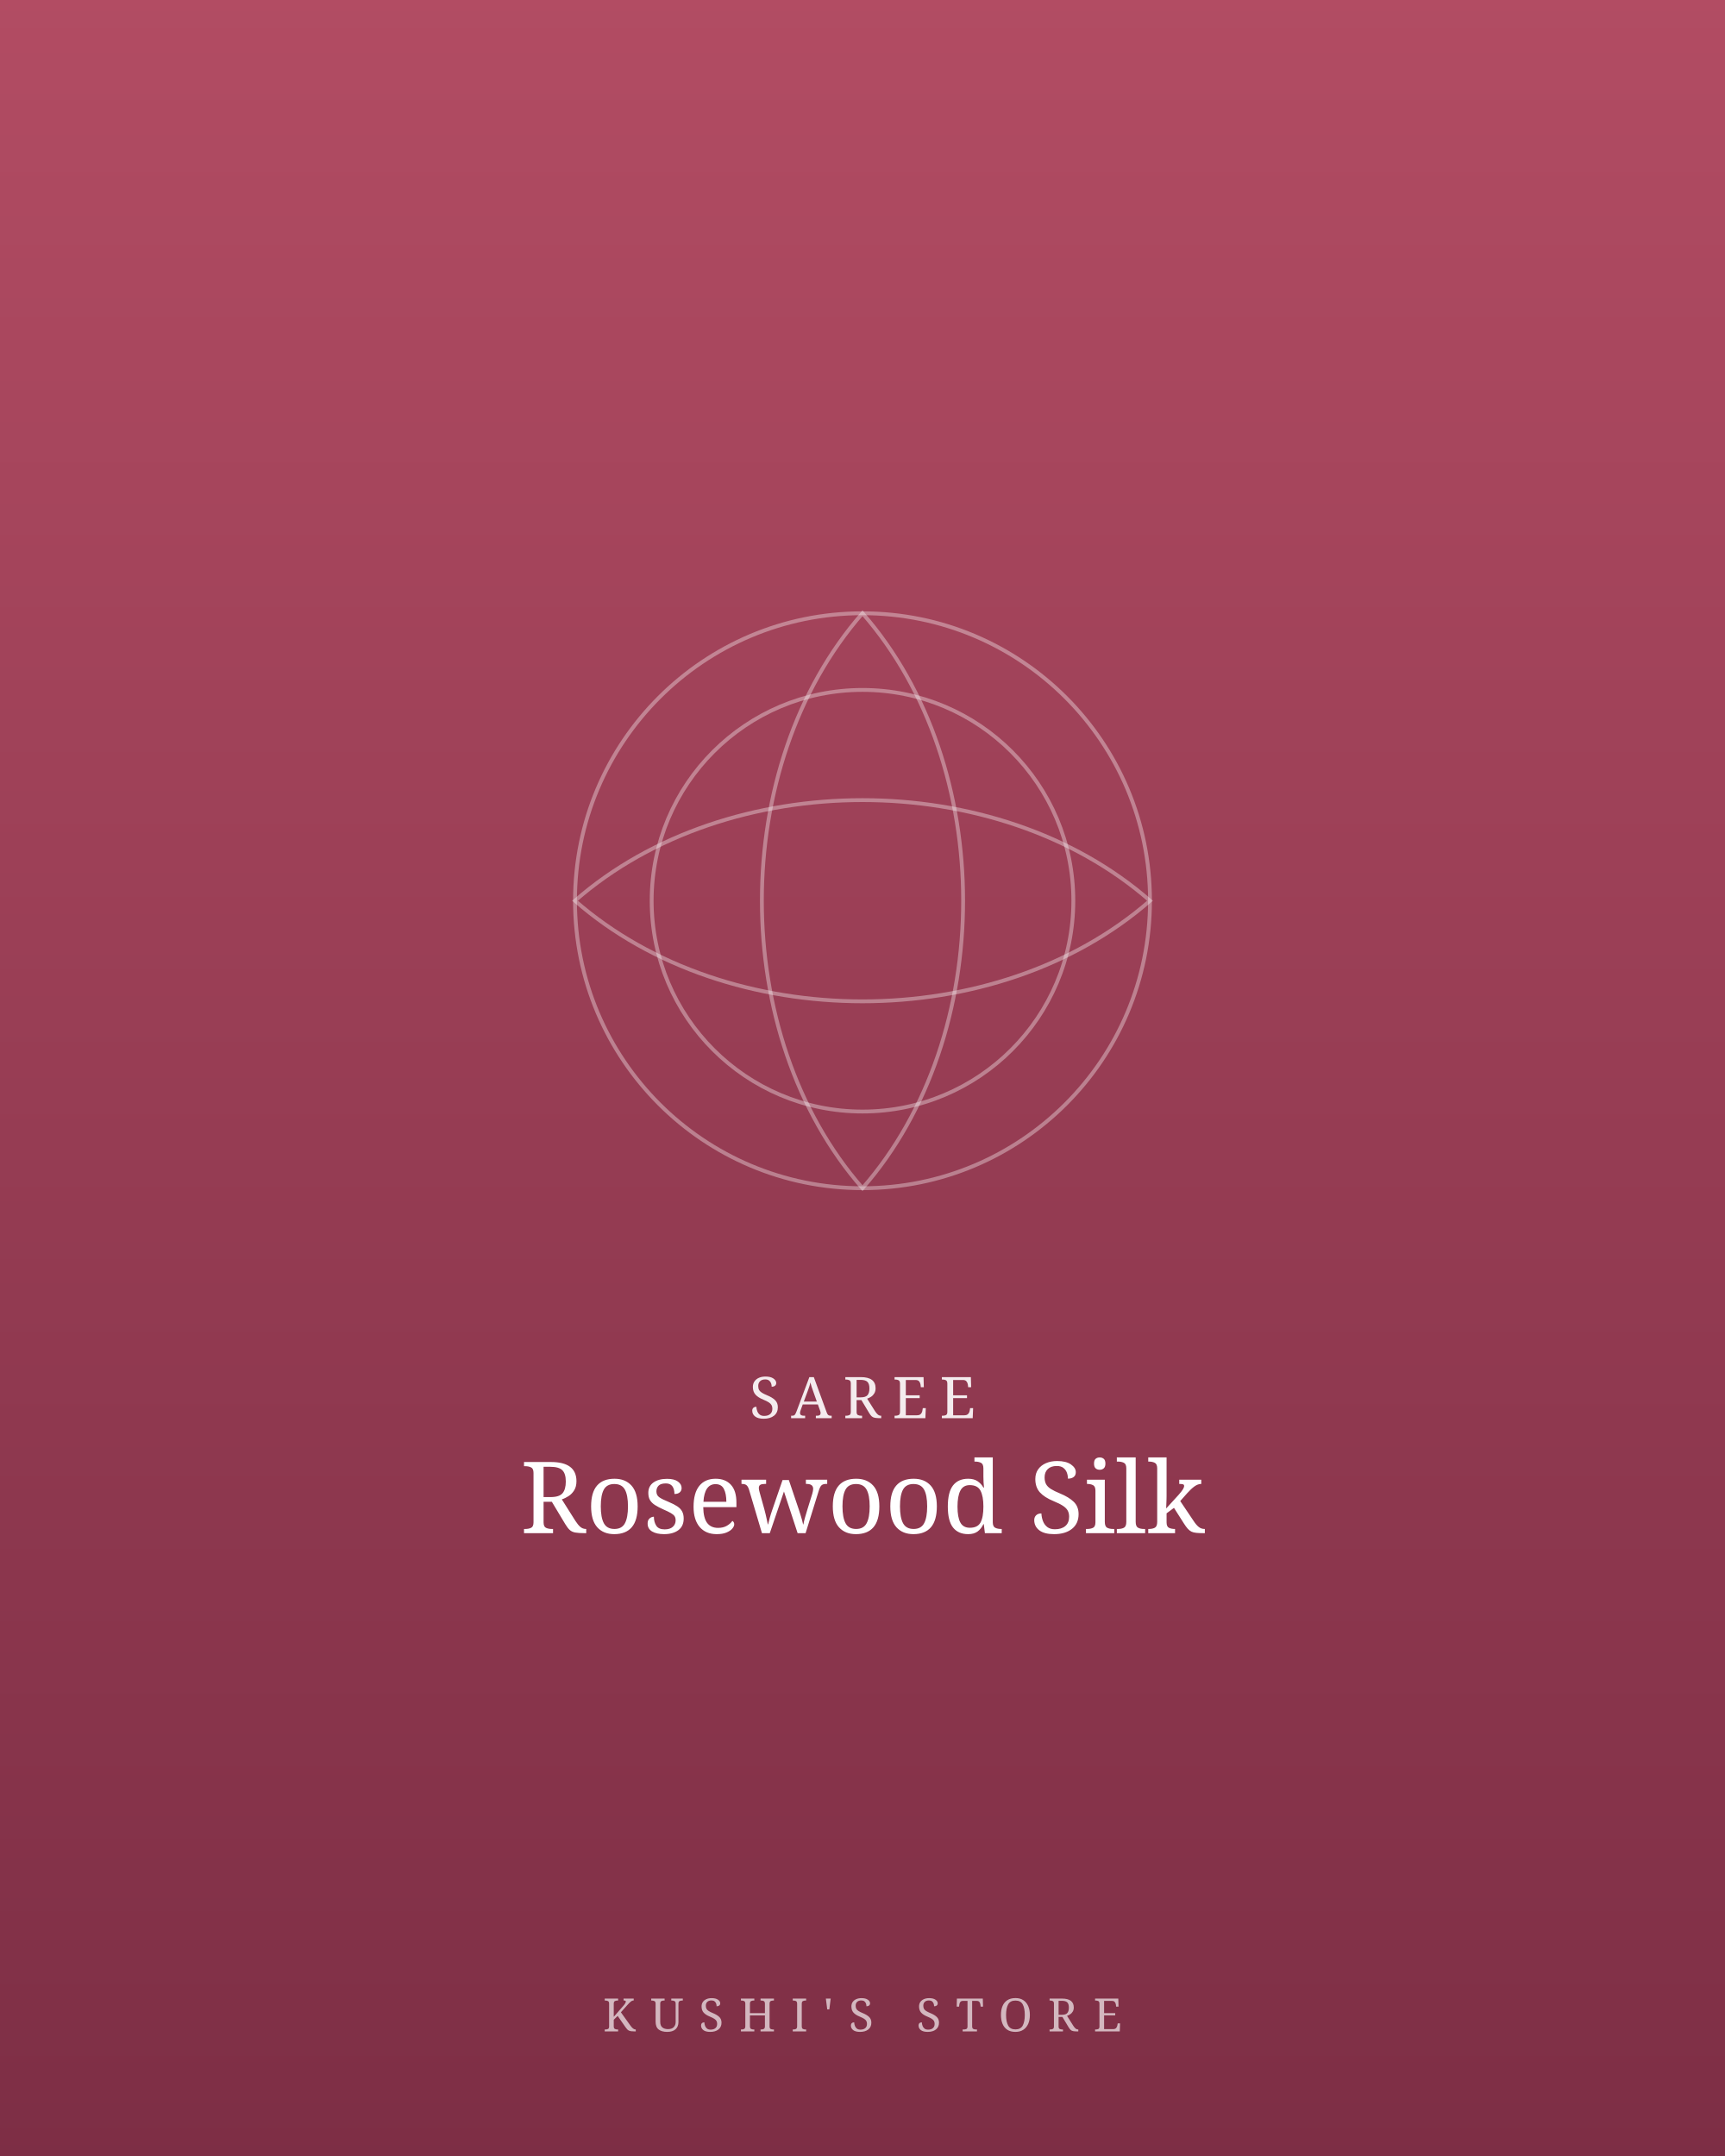
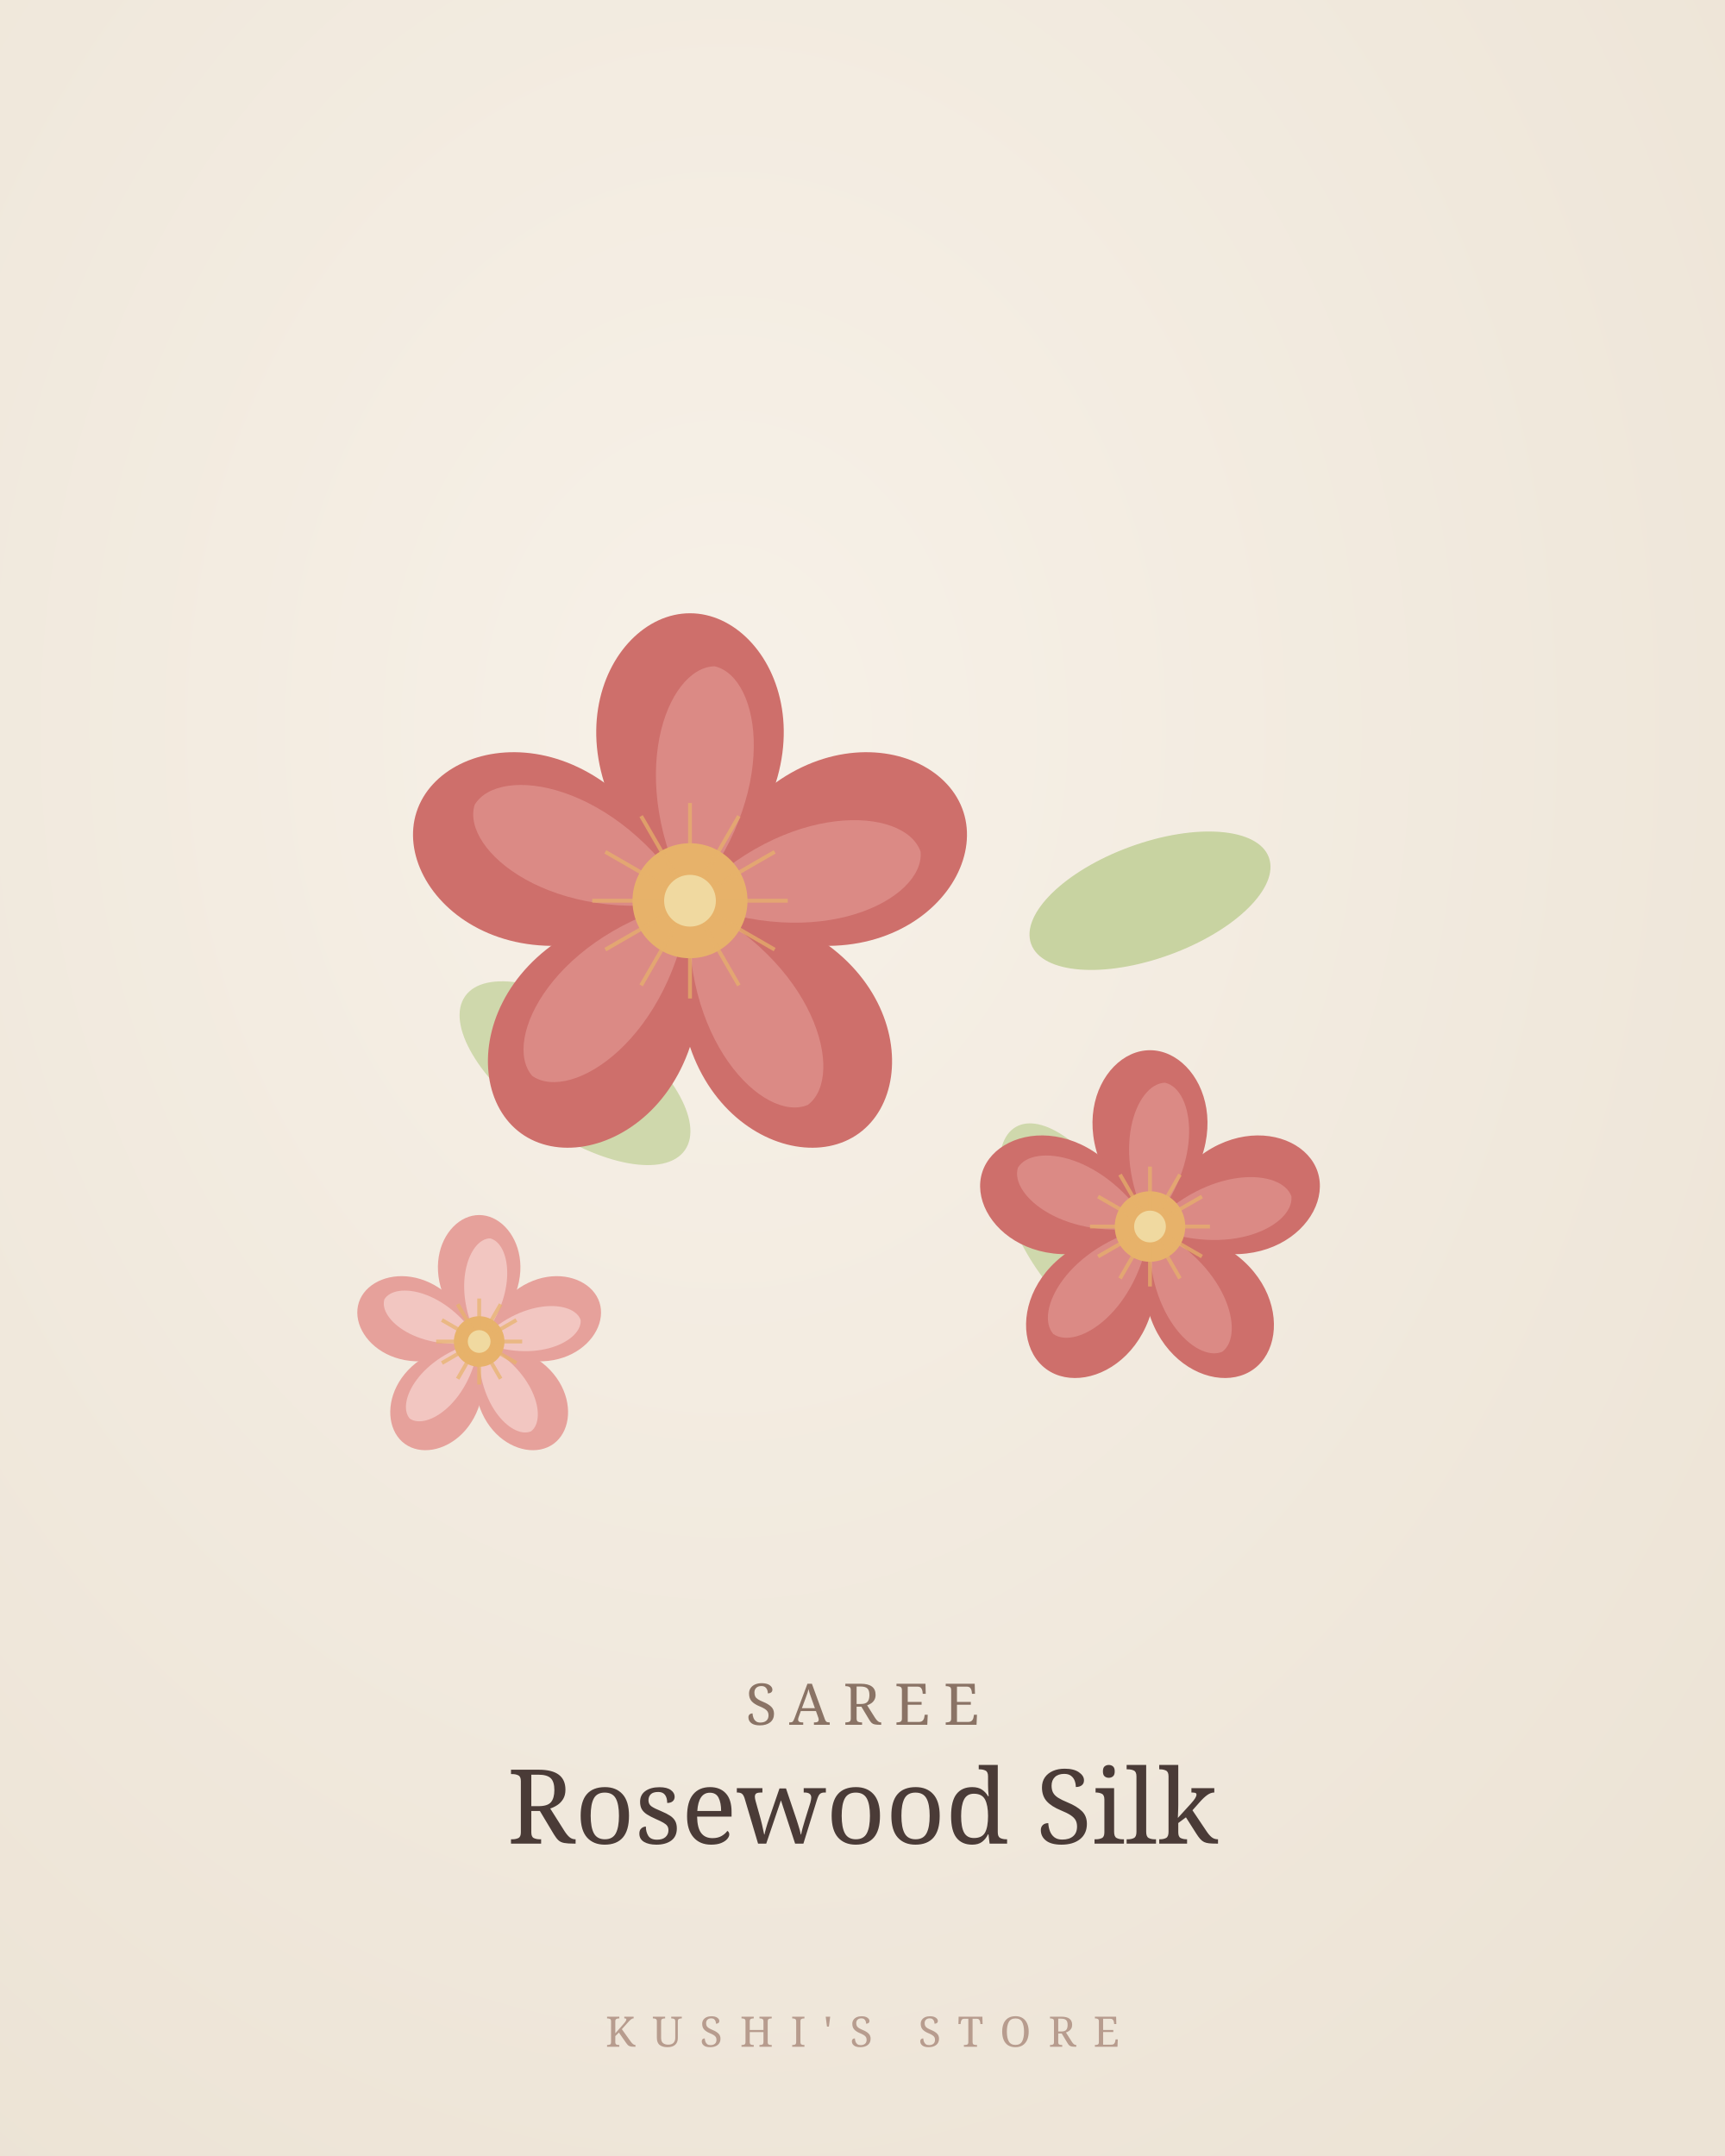
<svg xmlns="http://www.w3.org/2000/svg" width="900" height="1125" viewBox="0 0 900 1125">
  <defs>
-     <linearGradient id="g" x1="0" y1="0" x2="0" y2="1">
-       <stop offset="0" stop-color="#B24C63" />
-       <stop offset="1" stop-color="#7D2E45" />
-     </linearGradient>
+     <radialGradient id="bg" cx="42%" cy="34%" r="80%">
+       <stop offset="0" stop-color="#F7F1E8" />
+       <stop offset="1" stop-color="#ECE3D5" />
+     </radialGradient>
  </defs>
-   <rect width="900" height="1125" fill="url(#g)" />
-   <g fill="none" stroke="#ffffff" stroke-opacity="0.35" stroke-width="2">
-     <circle cx="450" cy="470" r="150" />
-     <circle cx="450" cy="470" r="110" />
-     <path d="M450 320 C 520 400 520 540 450 620 C 380 540 380 400 450 320 Z" />
-     <path d="M300 470 C 380 400 520 400 600 470 C 520 540 380 540 300 470 Z" />
+   <rect width="900" height="1125" fill="url(#bg)" />
+   <g opacity="0.9">
+     <ellipse transform="rotate(35 300 560)" cx="300" cy="560" rx="70" ry="32" fill="#CBD6A6" />
+     <ellipse transform="rotate(-20 600 470)" cx="600" cy="470" rx="66" ry="30" fill="#C3D09A" />
+     <ellipse transform="rotate(60 560 640)" cx="560" cy="640" rx="60" ry="28" fill="#CBD6A6" />
  </g>
-   <text x="450" y="740" text-anchor="middle" fill="#ffffff" fill-opacity="0.9" font-family="Georgia, serif" font-size="30" letter-spacing="6">SAREE</text>
-   <text x="450" y="800" text-anchor="middle" fill="#ffffff" font-family="Georgia, serif" font-size="52">Rosewood Silk</text>
-   <text x="450" y="1060" text-anchor="middle" fill="#ffffff" fill-opacity="0.65" font-family="Georgia, serif" font-size="24" letter-spacing="8">KUSHI'S STORE</text>
+   <path transform="rotate(0 360 470)" d="M360 470       C277.5 402.5, 314.625 320, 360 320       C405.375 320, 442.5 402.5, 360 470 Z" fill="#CE6F6B" />
+   <path transform="rotate(72 360 470)" d="M360 470       C277.5 402.5, 314.625 320, 360 320       C405.375 320, 442.5 402.5, 360 470 Z" fill="#CE6F6B" />
+   <path transform="rotate(144 360 470)" d="M360 470       C277.5 402.5, 314.625 320, 360 320       C405.375 320, 442.5 402.5, 360 470 Z" fill="#CE6F6B" />
+   <path transform="rotate(216 360 470)" d="M360 470       C277.5 402.5, 314.625 320, 360 320       C405.375 320, 442.5 402.5, 360 470 Z" fill="#CE6F6B" />
+   <path transform="rotate(288 360 470)" d="M360 470       C277.5 402.5, 314.625 320, 360 320       C405.375 320, 442.5 402.5, 360 470 Z" fill="#CE6F6B" />
+   <path transform="rotate(6 360 470)" d="M360 470       C318.75 410, 335.25 350, 360 347       C384.75 350, 401.25 410, 360 470 Z" fill="#E6A19B" fill-opacity="0.55" />
+   <path transform="rotate(78 360 470)" d="M360 470       C318.75 410, 335.25 350, 360 347       C384.75 350, 401.25 410, 360 470 Z" fill="#E6A19B" fill-opacity="0.55" />
+   <path transform="rotate(150 360 470)" d="M360 470       C318.75 410, 335.25 350, 360 347       C384.75 350, 401.25 410, 360 470 Z" fill="#E6A19B" fill-opacity="0.55" />
+   <path transform="rotate(222 360 470)" d="M360 470       C318.75 410, 335.25 350, 360 347       C384.75 350, 401.25 410, 360 470 Z" fill="#E6A19B" fill-opacity="0.55" />
+   <path transform="rotate(294 360 470)" d="M360 470       C318.75 410, 335.25 350, 360 347       C384.75 350, 401.25 410, 360 470 Z" fill="#E6A19B" fill-opacity="0.55" />
+   <circle cx="360" cy="470" r="30" fill="#E7B26A" />
+   <line x1="360" y1="470" x2="411" y2="470" stroke="#E7B26A" stroke-width="2" stroke-opacity="0.7" />
+   <line x1="360" y1="470" x2="404.167" y2="495.5" stroke="#E7B26A" stroke-width="2" stroke-opacity="0.7" />
+   <line x1="360" y1="470" x2="385.5" y2="514.167" stroke="#E7B26A" stroke-width="2" stroke-opacity="0.7" />
+   <line x1="360" y1="470" x2="360" y2="521" stroke="#E7B26A" stroke-width="2" stroke-opacity="0.7" />
+   <line x1="360" y1="470" x2="334.5" y2="514.167" stroke="#E7B26A" stroke-width="2" stroke-opacity="0.7" />
+   <line x1="360" y1="470" x2="315.833" y2="495.5" stroke="#E7B26A" stroke-width="2" stroke-opacity="0.7" />
+   <line x1="360" y1="470" x2="309" y2="470" stroke="#E7B26A" stroke-width="2" stroke-opacity="0.7" />
+   <line x1="360" y1="470" x2="315.833" y2="444.5" stroke="#E7B26A" stroke-width="2" stroke-opacity="0.7" />
+   <line x1="360" y1="470" x2="334.5" y2="425.833" stroke="#E7B26A" stroke-width="2" stroke-opacity="0.7" />
+   <line x1="360" y1="470" x2="360" y2="419" stroke="#E7B26A" stroke-width="2" stroke-opacity="0.7" />
+   <line x1="360" y1="470" x2="385.5" y2="425.833" stroke="#E7B26A" stroke-width="2" stroke-opacity="0.7" />
+   <line x1="360" y1="470" x2="404.167" y2="444.5" stroke="#E7B26A" stroke-width="2" stroke-opacity="0.7" />
+   <circle cx="360" cy="470" r="13.5" fill="#F0D9A0" />
+   <path transform="rotate(0 600 640)" d="M600 640       C549.4 598.6, 572.17 548, 600 548       C627.83 548, 650.6 598.6, 600 640 Z" fill="#CE6F6B" />
+   <path transform="rotate(72 600 640)" d="M600 640       C549.4 598.6, 572.17 548, 600 548       C627.83 548, 650.6 598.6, 600 640 Z" fill="#CE6F6B" />
+   <path transform="rotate(144 600 640)" d="M600 640       C549.4 598.6, 572.17 548, 600 548       C627.83 548, 650.6 598.6, 600 640 Z" fill="#CE6F6B" />
+   <path transform="rotate(216 600 640)" d="M600 640       C549.4 598.6, 572.17 548, 600 548       C627.83 548, 650.6 598.6, 600 640 Z" fill="#CE6F6B" />
+   <path transform="rotate(288 600 640)" d="M600 640       C549.4 598.6, 572.17 548, 600 548       C627.83 548, 650.6 598.6, 600 640 Z" fill="#CE6F6B" />
+   <path transform="rotate(6 600 640)" d="M600 640       C574.7 603.2, 584.82 566.4, 600 564.56       C615.18 566.4, 625.3 603.2, 600 640 Z" fill="#E6A19B" fill-opacity="0.55" />
+   <path transform="rotate(78 600 640)" d="M600 640       C574.7 603.2, 584.82 566.4, 600 564.56       C615.18 566.4, 625.3 603.2, 600 640 Z" fill="#E6A19B" fill-opacity="0.55" />
+   <path transform="rotate(150 600 640)" d="M600 640       C574.7 603.2, 584.82 566.4, 600 564.56       C615.18 566.4, 625.3 603.2, 600 640 Z" fill="#E6A19B" fill-opacity="0.55" />
+   <path transform="rotate(222 600 640)" d="M600 640       C574.7 603.2, 584.82 566.4, 600 564.56       C615.18 566.4, 625.3 603.2, 600 640 Z" fill="#E6A19B" fill-opacity="0.55" />
+   <path transform="rotate(294 600 640)" d="M600 640       C574.7 603.2, 584.82 566.4, 600 564.56       C615.18 566.4, 625.3 603.2, 600 640 Z" fill="#E6A19B" fill-opacity="0.55" />
+   <circle cx="600" cy="640" r="18.4" fill="#E7B26A" />
+   <line x1="600" y1="640" x2="631.28" y2="640" stroke="#E7B26A" stroke-width="2" stroke-opacity="0.7" />
+   <line x1="600" y1="640" x2="627.089" y2="655.64" stroke="#E7B26A" stroke-width="2" stroke-opacity="0.7" />
+   <line x1="600" y1="640" x2="615.64" y2="667.089" stroke="#E7B26A" stroke-width="2" stroke-opacity="0.7" />
+   <line x1="600" y1="640" x2="600" y2="671.28" stroke="#E7B26A" stroke-width="2" stroke-opacity="0.7" />
+   <line x1="600" y1="640" x2="584.36" y2="667.089" stroke="#E7B26A" stroke-width="2" stroke-opacity="0.7" />
+   <line x1="600" y1="640" x2="572.911" y2="655.64" stroke="#E7B26A" stroke-width="2" stroke-opacity="0.7" />
+   <line x1="600" y1="640" x2="568.72" y2="640" stroke="#E7B26A" stroke-width="2" stroke-opacity="0.7" />
+   <line x1="600" y1="640" x2="572.911" y2="624.36" stroke="#E7B26A" stroke-width="2" stroke-opacity="0.7" />
+   <line x1="600" y1="640" x2="584.36" y2="612.911" stroke="#E7B26A" stroke-width="2" stroke-opacity="0.7" />
+   <line x1="600" y1="640" x2="600" y2="608.72" stroke="#E7B26A" stroke-width="2" stroke-opacity="0.7" />
+   <line x1="600" y1="640" x2="615.64" y2="612.911" stroke="#E7B26A" stroke-width="2" stroke-opacity="0.7" />
+   <line x1="600" y1="640" x2="627.089" y2="624.36" stroke="#E7B26A" stroke-width="2" stroke-opacity="0.7" />
+   <circle cx="600" cy="640" r="8.28" fill="#F0D9A0" />
+   <path transform="rotate(0 250 700)" d="M250 700       C213.7 670.3, 230.035 634, 250 634       C269.965 634, 286.3 670.3, 250 700 Z" fill="#E6A19B" />
+   <path transform="rotate(72 250 700)" d="M250 700       C213.7 670.3, 230.035 634, 250 634       C269.965 634, 286.3 670.3, 250 700 Z" fill="#E6A19B" />
+   <path transform="rotate(144 250 700)" d="M250 700       C213.7 670.3, 230.035 634, 250 634       C269.965 634, 286.3 670.3, 250 700 Z" fill="#E6A19B" />
+   <path transform="rotate(216 250 700)" d="M250 700       C213.7 670.3, 230.035 634, 250 634       C269.965 634, 286.3 670.3, 250 700 Z" fill="#E6A19B" />
+   <path transform="rotate(288 250 700)" d="M250 700       C213.7 670.3, 230.035 634, 250 634       C269.965 634, 286.3 670.3, 250 700 Z" fill="#E6A19B" />
+   <path transform="rotate(6 250 700)" d="M250 700       C231.85 673.6, 239.11 647.2, 250 645.88       C260.89 647.2, 268.15 673.6, 250 700 Z" fill="#FBE3DF" fill-opacity="0.55" />
+   <path transform="rotate(78 250 700)" d="M250 700       C231.85 673.6, 239.11 647.2, 250 645.88       C260.89 647.2, 268.15 673.6, 250 700 Z" fill="#FBE3DF" fill-opacity="0.55" />
+   <path transform="rotate(150 250 700)" d="M250 700       C231.85 673.6, 239.11 647.2, 250 645.88       C260.89 647.2, 268.15 673.6, 250 700 Z" fill="#FBE3DF" fill-opacity="0.55" />
+   <path transform="rotate(222 250 700)" d="M250 700       C231.85 673.6, 239.11 647.2, 250 645.88       C260.89 647.2, 268.15 673.6, 250 700 Z" fill="#FBE3DF" fill-opacity="0.55" />
+   <path transform="rotate(294 250 700)" d="M250 700       C231.85 673.6, 239.11 647.2, 250 645.88       C260.89 647.2, 268.15 673.6, 250 700 Z" fill="#FBE3DF" fill-opacity="0.55" />
+   <circle cx="250" cy="700" r="13.2" fill="#E7B26A" />
+   <line x1="250" y1="700" x2="272.44" y2="700" stroke="#E7B26A" stroke-width="2" stroke-opacity="0.7" />
+   <line x1="250" y1="700" x2="269.434" y2="711.22" stroke="#E7B26A" stroke-width="2" stroke-opacity="0.7" />
+   <line x1="250" y1="700" x2="261.22" y2="719.434" stroke="#E7B26A" stroke-width="2" stroke-opacity="0.7" />
+   <line x1="250" y1="700" x2="250" y2="722.44" stroke="#E7B26A" stroke-width="2" stroke-opacity="0.7" />
+   <line x1="250" y1="700" x2="238.78" y2="719.434" stroke="#E7B26A" stroke-width="2" stroke-opacity="0.7" />
+   <line x1="250" y1="700" x2="230.566" y2="711.22" stroke="#E7B26A" stroke-width="2" stroke-opacity="0.7" />
+   <line x1="250" y1="700" x2="227.56" y2="700" stroke="#E7B26A" stroke-width="2" stroke-opacity="0.7" />
+   <line x1="250" y1="700" x2="230.566" y2="688.78" stroke="#E7B26A" stroke-width="2" stroke-opacity="0.7" />
+   <line x1="250" y1="700" x2="238.78" y2="680.566" stroke="#E7B26A" stroke-width="2" stroke-opacity="0.7" />
+   <line x1="250" y1="700" x2="250" y2="677.56" stroke="#E7B26A" stroke-width="2" stroke-opacity="0.7" />
+   <line x1="250" y1="700" x2="261.22" y2="680.566" stroke="#E7B26A" stroke-width="2" stroke-opacity="0.7" />
+   <line x1="250" y1="700" x2="269.434" y2="688.78" stroke="#E7B26A" stroke-width="2" stroke-opacity="0.7" />
+   <circle cx="250" cy="700" r="5.94" fill="#F0D9A0" />
+   <text x="450" y="900" text-anchor="middle" fill="#8A7365" font-family="Georgia, serif" font-size="30" letter-spacing="7">SAREE</text>
+   <text x="450" y="962" text-anchor="middle" fill="#4A3B37" font-family="Georgia, serif" font-size="54">Rosewood Silk</text>
+   <text x="450" y="1068" text-anchor="middle" fill="#B79C8E" font-family="Georgia, serif" font-size="22" letter-spacing="9">KUSHI'S STORE</text>
</svg>
